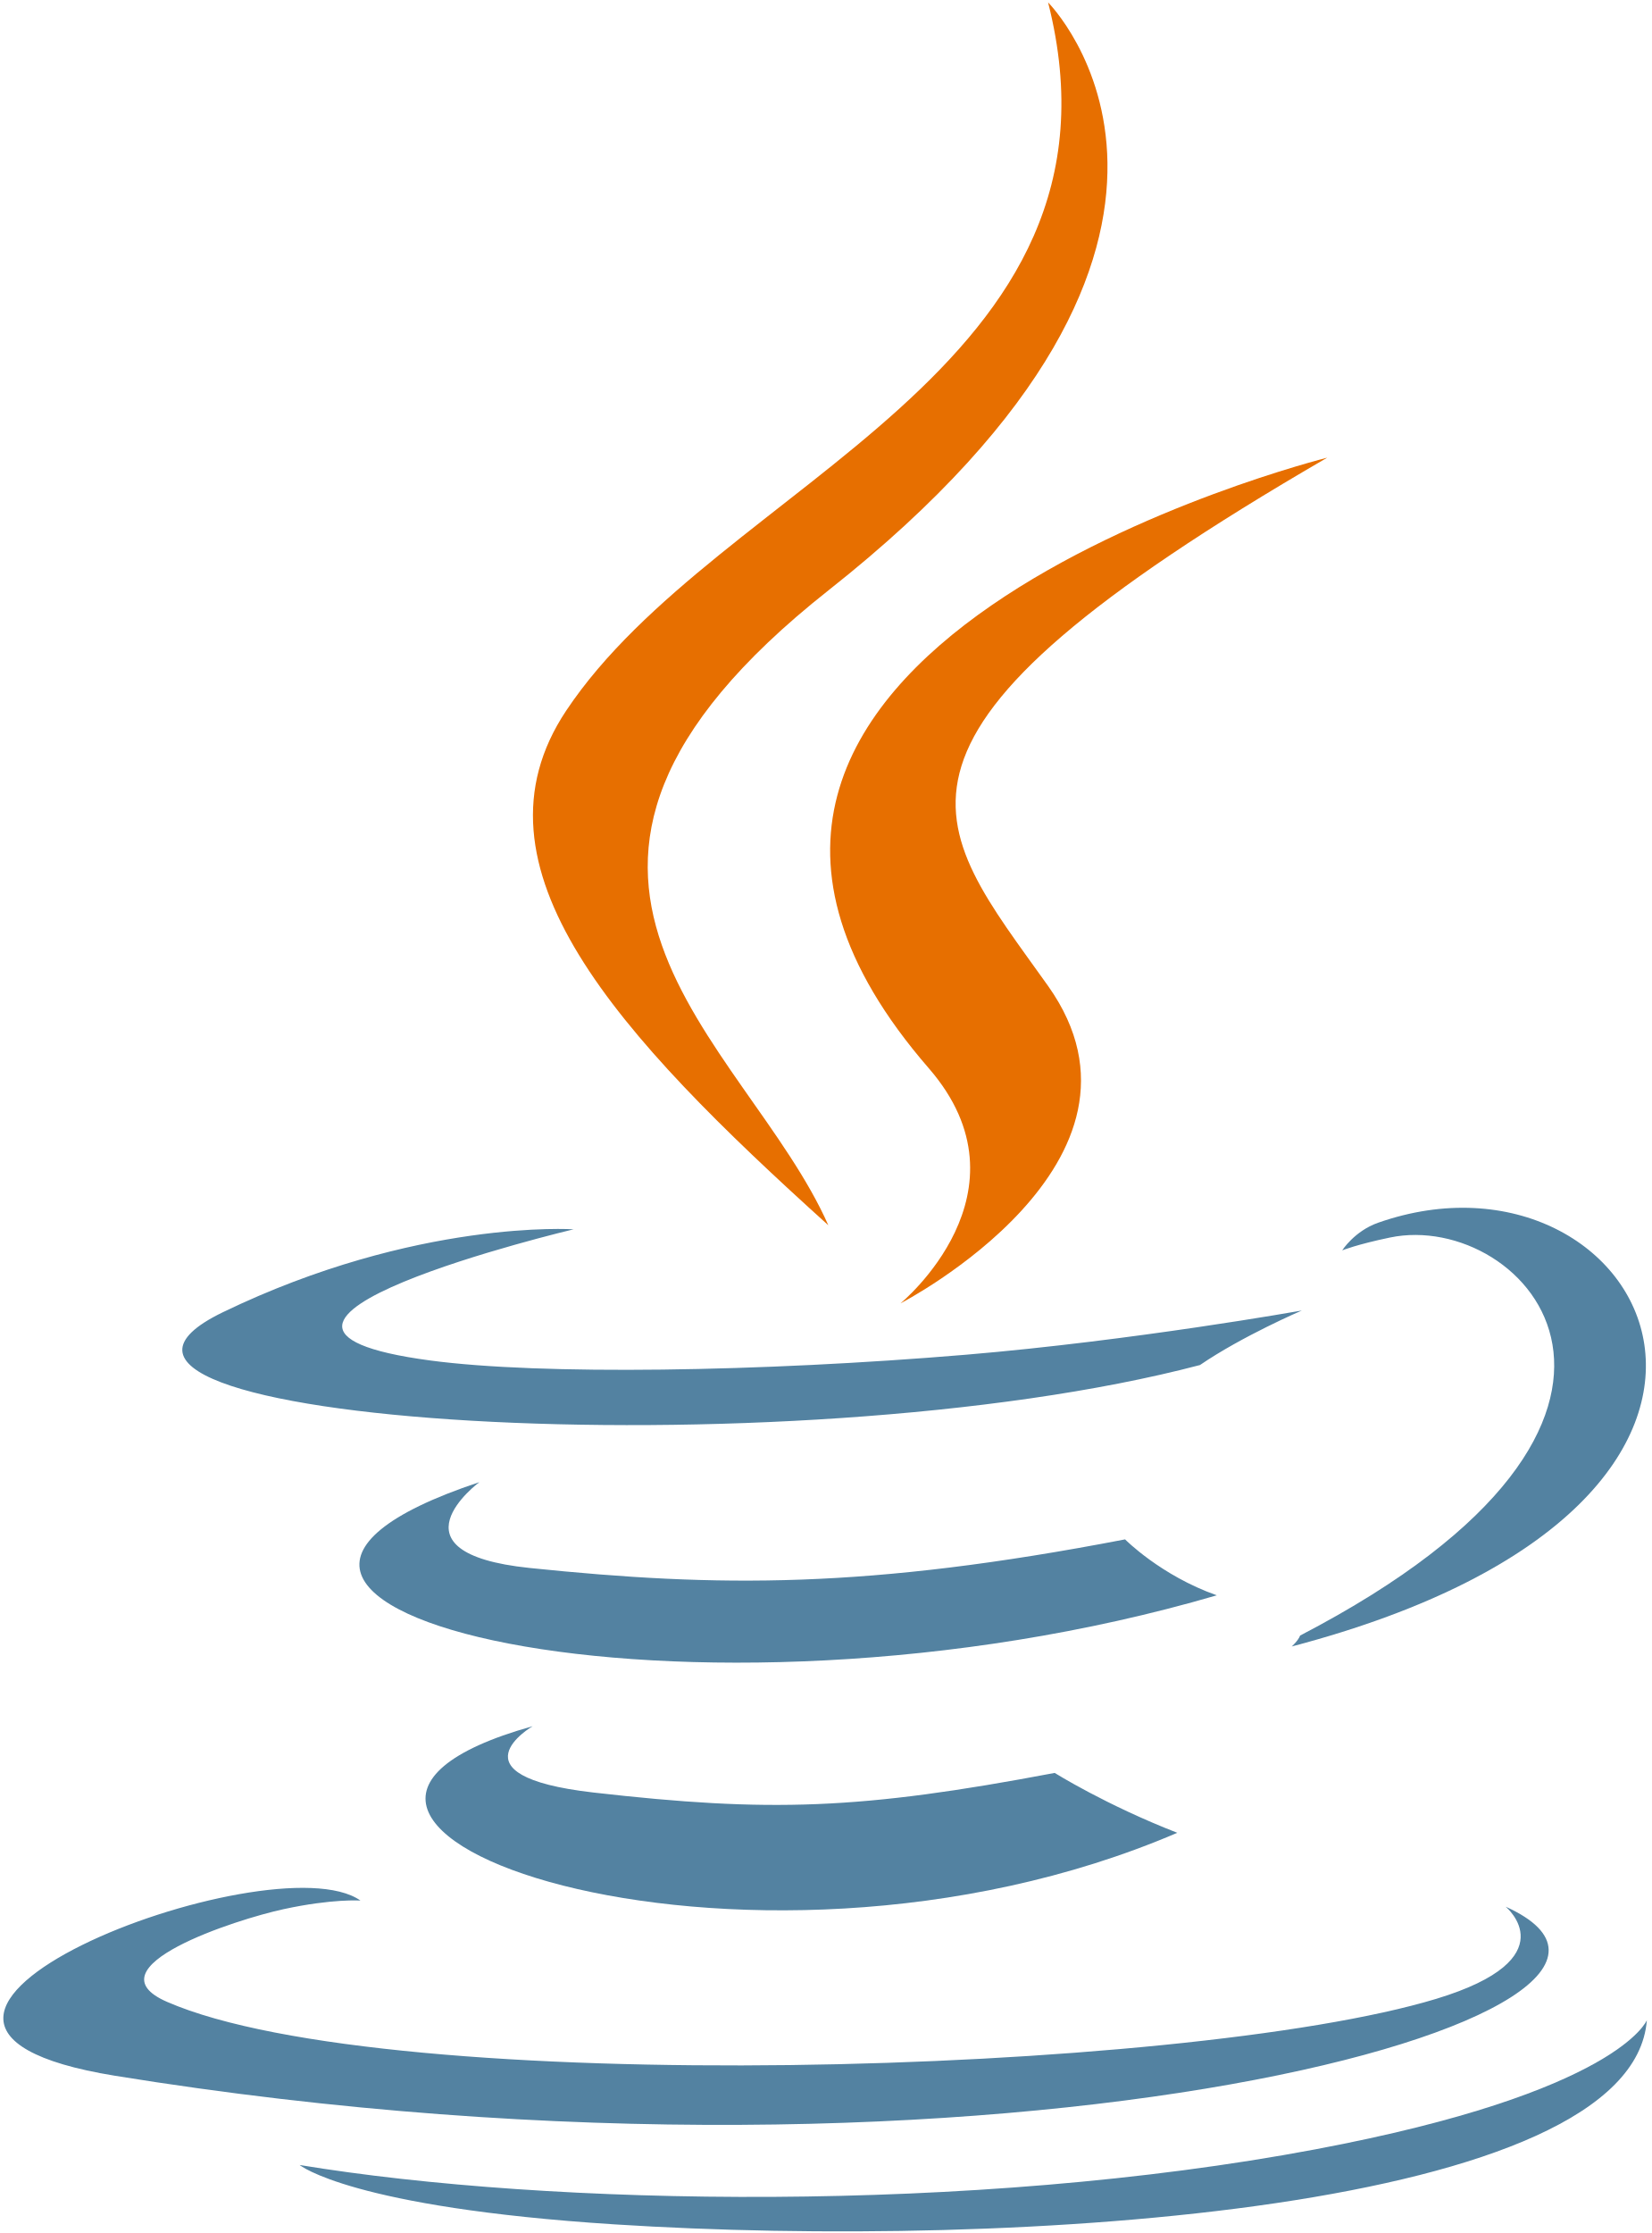
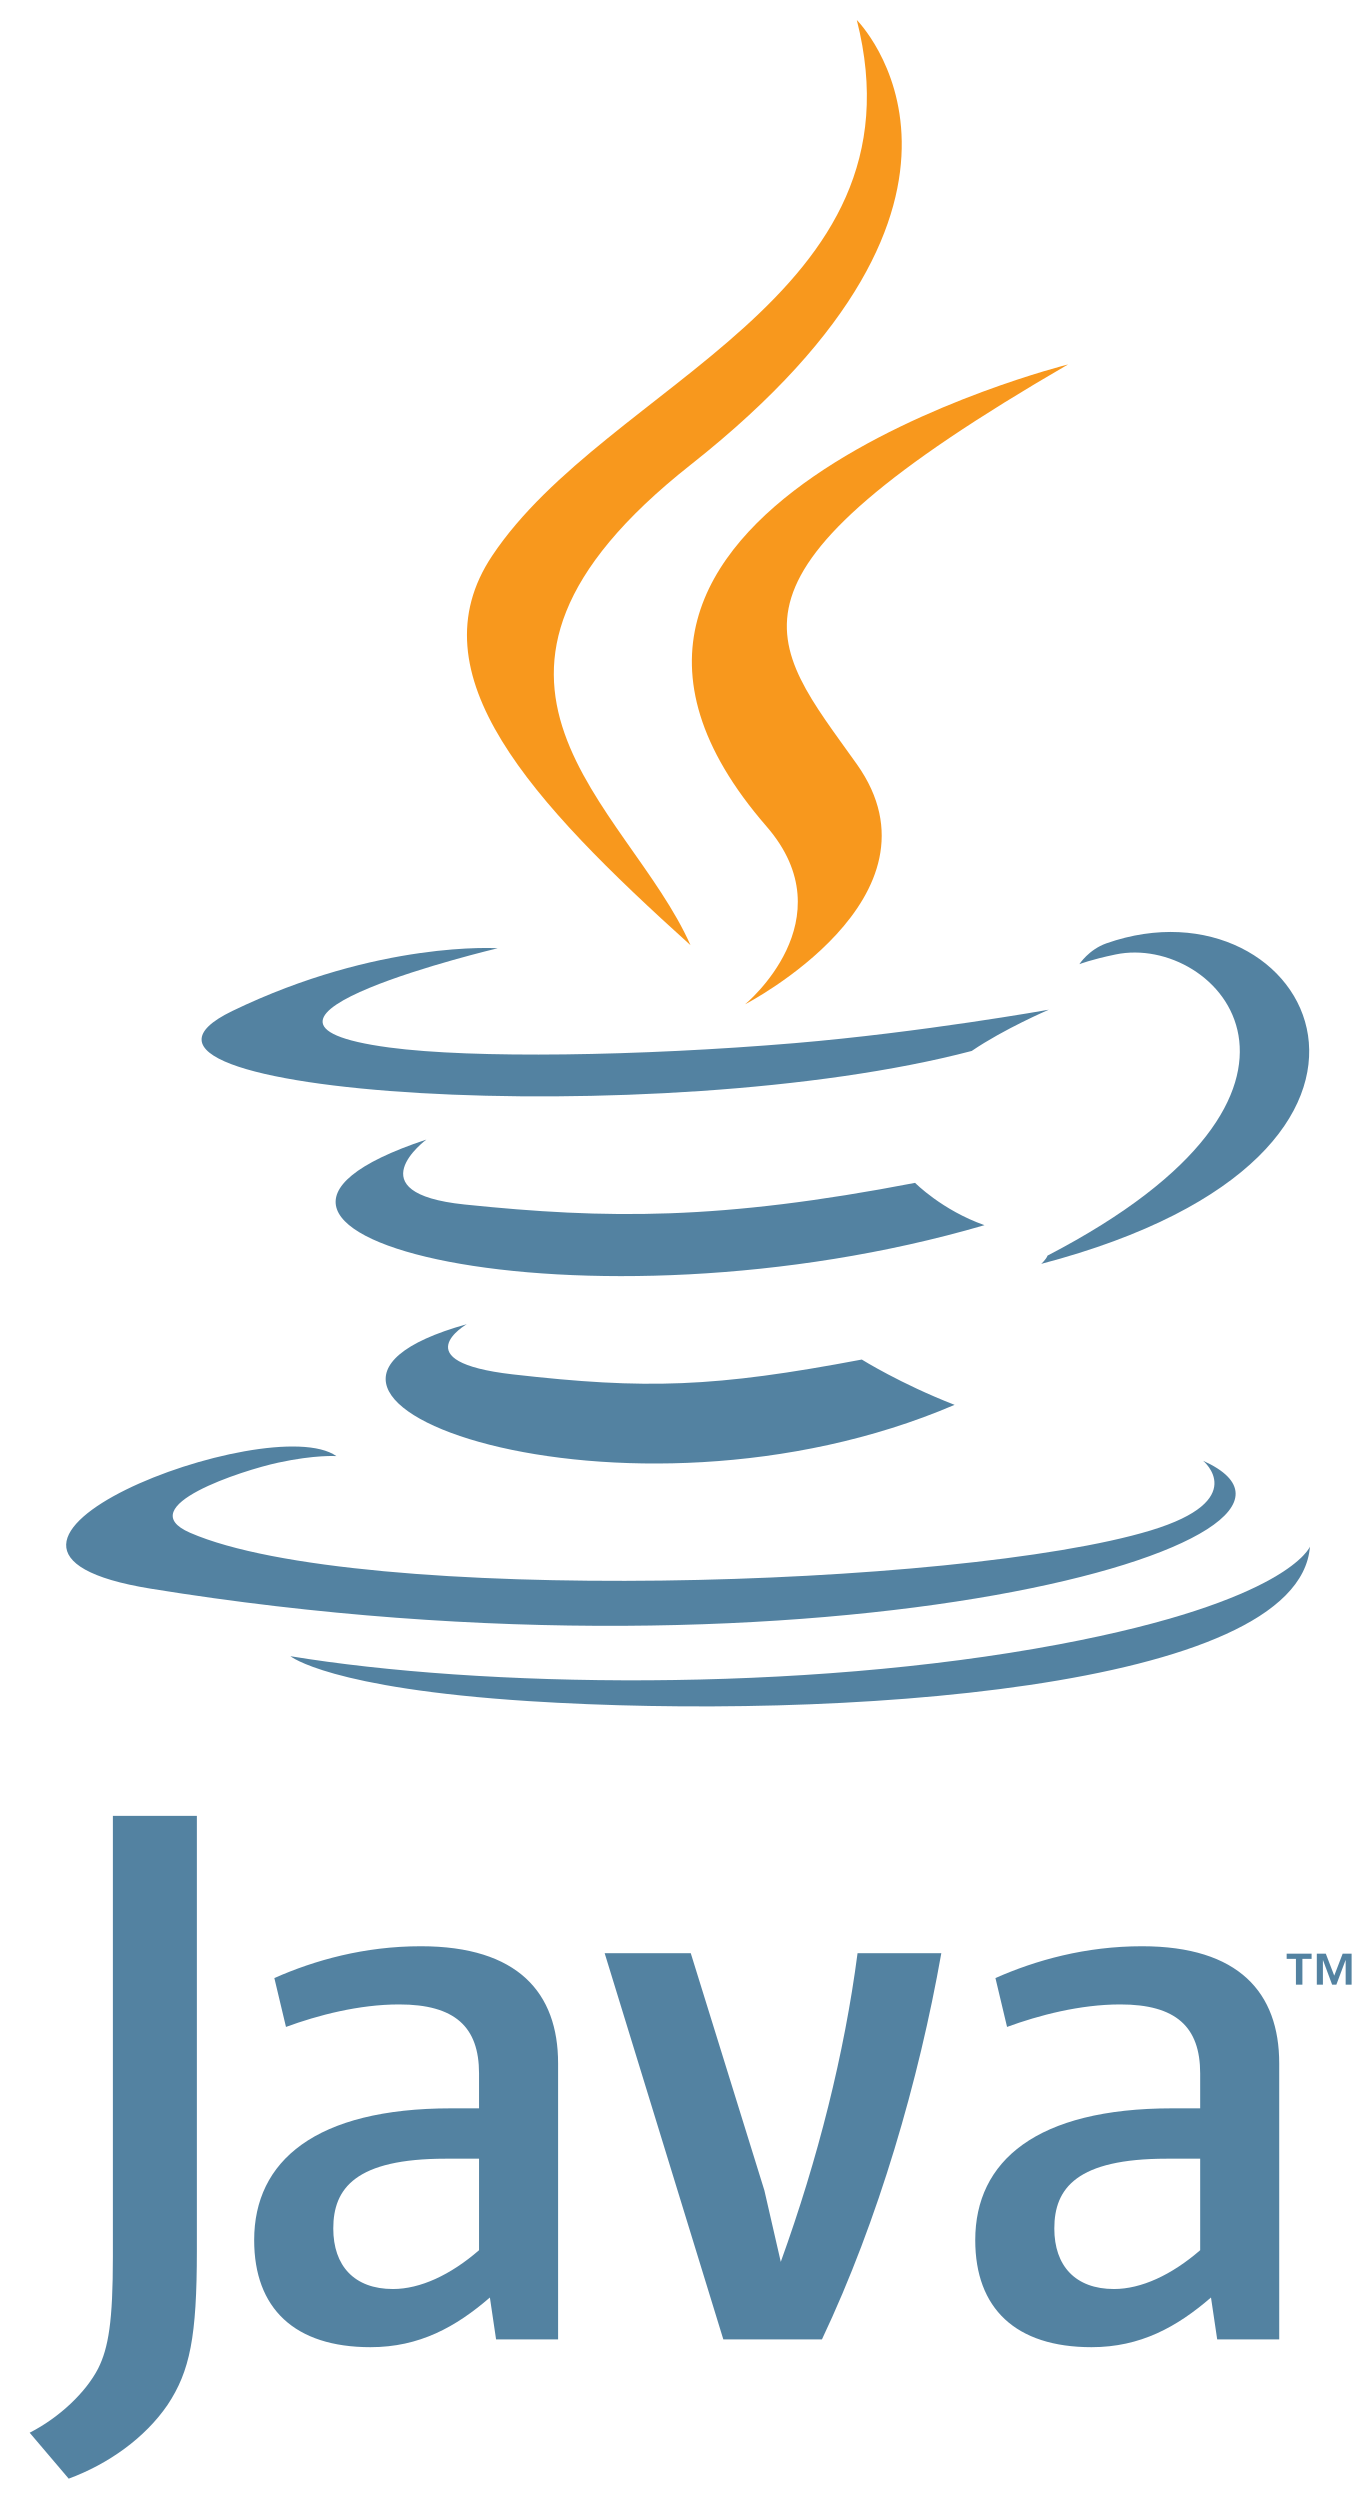
- <svg xmlns="http://www.w3.org/2000/svg" width="1850" height="2500" viewBox="0 0 256 346" preserveAspectRatio="xMinYMin meet">
-   <path d="M82.554 267.473s-13.198 7.675 9.393 10.272c27.369 3.122 41.356 2.675 71.517-3.034 0 0 7.93 4.972 19.003 9.279-67.611 28.977-153.019-1.679-99.913-16.517M74.292 229.659s-14.803 10.958 7.805 13.296c29.236 3.016 52.324 3.263 92.276-4.43 0 0 5.526 5.602 14.215 8.666-81.747 23.904-172.798 1.885-114.296-17.532" fill="#5382A1" />
-   <path d="M143.942 165.515c16.66 19.18-4.377 36.44-4.377 36.44s42.301-21.837 22.874-49.183c-18.144-25.5-32.059-38.172 43.268-81.858 0 0-118.238 29.53-61.765 94.6" fill="#E76F00" />
-   <path d="M233.364 295.442s9.767 8.047-10.757 14.273c-39.026 11.823-162.432 15.393-196.714.471-12.323-5.36 10.787-12.8 18.056-14.362 7.581-1.644 11.914-1.337 11.914-1.337-13.705-9.655-88.583 18.957-38.034 27.15 137.853 22.356 251.292-10.066 215.535-26.195M88.9 190.48s-62.771 14.91-22.228 20.323c17.118 2.292 51.243 1.774 83.03-.89 25.978-2.19 52.063-6.85 52.063-6.85s-9.16 3.923-15.787 8.448c-63.744 16.765-186.886 8.966-151.435-8.183 29.981-14.492 54.358-12.848 54.358-12.848M201.506 253.422c64.8-33.672 34.839-66.03 13.927-61.67-5.126 1.066-7.411 1.99-7.411 1.99s1.903-2.98 5.537-4.27c41.37-14.545 73.187 42.897-13.355 65.647 0 .001 1.003-.895 1.302-1.697" fill="#5382A1" />
-   <path d="M162.439.371s35.887 35.9-34.037 91.101c-56.071 44.282-12.786 69.53-.023 98.377-32.73-29.53-56.75-55.526-40.635-79.72C111.395 74.612 176.918 57.393 162.439.37" fill="#E76F00" />
-   <path d="M95.268 344.665c62.199 3.982 157.712-2.209 159.974-31.64 0 0-4.348 11.158-51.404 20.018-53.088 9.99-118.564 8.824-157.399 2.421.001 0 7.95 6.58 48.83 9.201" fill="#5382A1" />
+ <svg xmlns="http://www.w3.org/2000/svg" version="1.1" id="Layer_1" x="0px" y="0px" width="233.55" height="428.174" viewBox="0 0 300 550" style="enable-background:new 0 0 300 550;" xml:space="preserve">
+   <path style="fill:#5382A1;" d="M285.104,430.945h-2.038v-1.14h5.486v1.14h-2.024v5.688h-1.424V430.945z M296.046,431.242h-0.032   l-2.019,5.392h-0.924l-2.006-5.392h-0.025v5.392h-1.342v-6.828h1.975l1.86,4.835l1.854-4.835h1.968v6.828h-1.31V431.242z" />
+   <path style="fill:#5382A1;" d="M102.681,291.324c0,0-14.178,8.245,10.09,11.035c29.4,3.354,44.426,2.873,76.825-3.259   c0,0,8.518,5.341,20.414,9.967C137.38,340.195,45.634,307.264,102.681,291.324" />
+   <path style="fill:#5382A1;" d="M93.806,250.704c0,0-15.902,11.771,8.384,14.283c31.406,3.24,56.208,3.505,99.125-4.759   c0,0,5.936,6.018,15.27,9.309C128.771,295.215,30.962,271.562,93.806,250.704" />
+   <path style="fill:#F8981D;" d="M168.625,181.799c17.896,20.604-4.702,39.145-4.702,39.145s45.441-23.458,24.572-52.833   c-19.491-27.394-34.438-41.005,46.479-87.934C234.974,80.177,107.961,111.899,168.625,181.799" />
+   <path style="fill:#5382A1;" d="M264.684,321.369c0,0,10.492,8.645-11.555,15.333c-41.923,12.7-174.488,16.535-211.314,0.506   c-13.238-5.759,11.587-13.751,19.396-15.428c8.144-1.766,12.798-1.437,12.798-1.437c-14.722-10.371-95.157,20.364-40.857,29.166   C181.236,373.524,303.095,338.695,264.684,321.369" />
+   <path style="fill:#5382A1;" d="M109.499,208.617c0,0-67.431,16.016-23.879,21.832c18.389,2.462,55.047,1.905,89.193-0.956   c27.906-2.354,55.927-7.359,55.927-7.359s-9.84,4.214-16.959,9.075c-68.475,18.009-200.756,9.631-162.674-8.79   C83.313,206.851,109.499,208.617,109.499,208.617" />
+   <path style="fill:#5382A1;" d="M230.462,276.231c69.608-36.171,37.424-70.931,14.96-66.248c-5.506,1.146-7.961,2.139-7.961,2.139   s2.044-3.202,5.948-4.588c44.441-15.624,78.619,46.081-14.346,70.52C229.063,278.055,230.14,277.092,230.462,276.231" />
+   <path style="fill:#F8981D;" d="M188.495,4.399c0,0,38.55,38.563-36.563,97.862c-60.233,47.568-13.735,74.69-0.025,105.678   c-35.159-31.722-60.961-59.647-43.651-85.637C133.663,84.151,204.049,65.654,188.495,4.399" />
+   <path style="fill:#5382A1;" d="M116.339,374.246c66.815,4.277,169.417-2.373,171.847-33.988c0,0-4.671,11.985-55.219,21.503   c-57.028,10.732-127.364,9.479-169.081,2.601C63.887,364.361,72.426,371.43,116.339,374.246" />
+   <path style="fill:#5382A1;" d="M105.389,495.048c-6.303,5.467-12.96,8.536-18.934,8.536c-8.527,0-13.134-5.113-13.134-13.314   c0-8.871,4.936-15.357,24.739-15.357h7.328V495.048 M122.781,514.671v-60.742c0-15.517-8.85-25.756-30.188-25.756   c-12.457,0-23.369,3.076-32.238,6.999l2.56,10.752c6.983-2.563,16.022-4.949,24.894-4.949c12.292,0,17.58,4.949,17.58,15.181v7.677   h-6.135c-29.865,0-43.337,11.593-43.337,28.994c0,15.017,8.878,23.553,25.594,23.553c10.745,0,18.766-4.436,26.264-10.928   l1.361,9.22H122.781z" />
+   <path style="fill:#5382A1;" d="M180.825,514.671h-21.692l-26.106-84.96h18.943l16.199,52.2l3.601,15.699   c8.195-22.698,13.991-45.726,16.89-67.899h18.427C202.15,457.688,193.266,488.396,180.825,514.671" />
+   <path style="fill:#5382A1;" d="M264.038,495.048c-6.315,5.467-12.984,8.536-18.958,8.536c-8.512,0-13.131-5.113-13.131-13.314   c0-8.871,4.948-15.357,24.749-15.357h7.34V495.048 M281.428,514.671v-60.742c0-15.517-8.872-25.756-30.185-25.756   c-12.466,0-23.382,3.076-32.247,6.999l2.556,10.752c6.986-2.563,16.042-4.949,24.907-4.949c12.283,0,17.579,4.949,17.579,15.181   v7.677h-6.145c-29.874,0-43.34,11.593-43.34,28.994c0,15.017,8.871,23.553,25.584,23.553c10.751,0,18.769-4.436,26.28-10.928   l1.366,9.22H281.428z" />
+   <path style="fill:#5382A1;" d="M36.847,529.099c-4.958,7.239-12.966,12.966-21.733,16.206l-8.587-10.105   c6.673-3.424,12.396-8.954,15.055-14.105c2.3-4.581,3.252-10.485,3.252-24.604v-96.995h18.478v95.666   C43.311,514.038,41.802,521.663,36.847,529.099" />
</svg>
